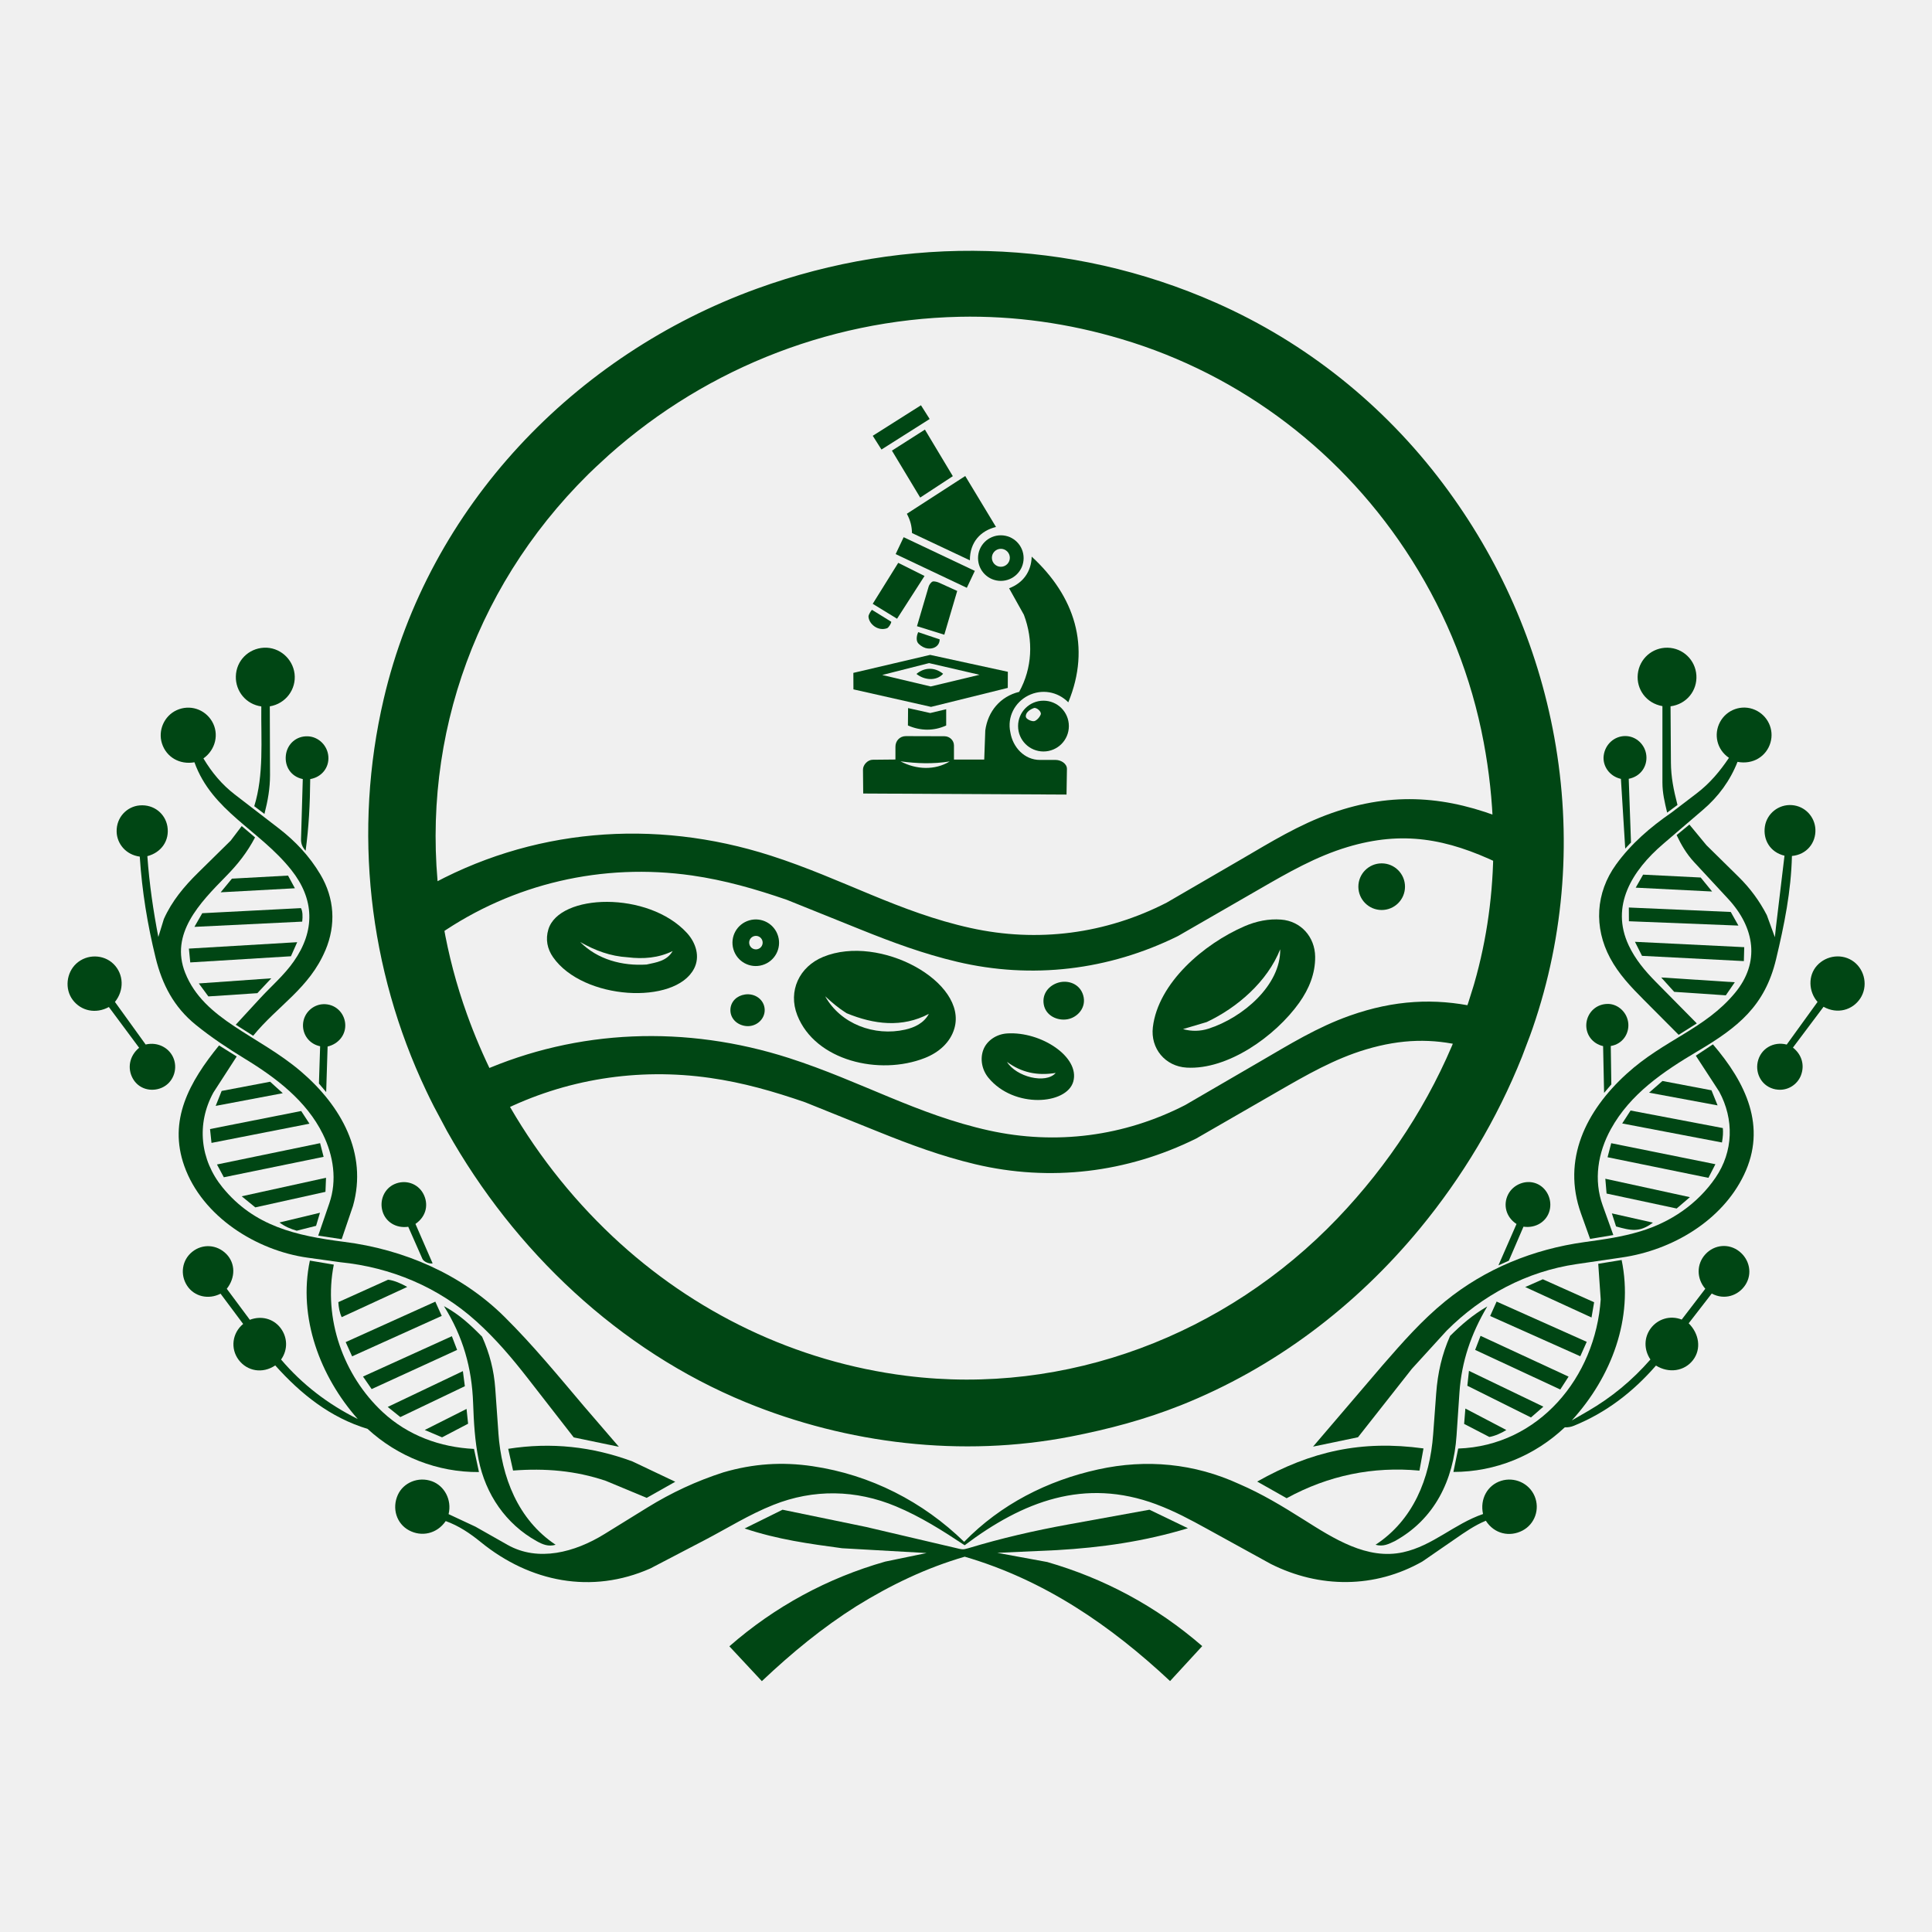
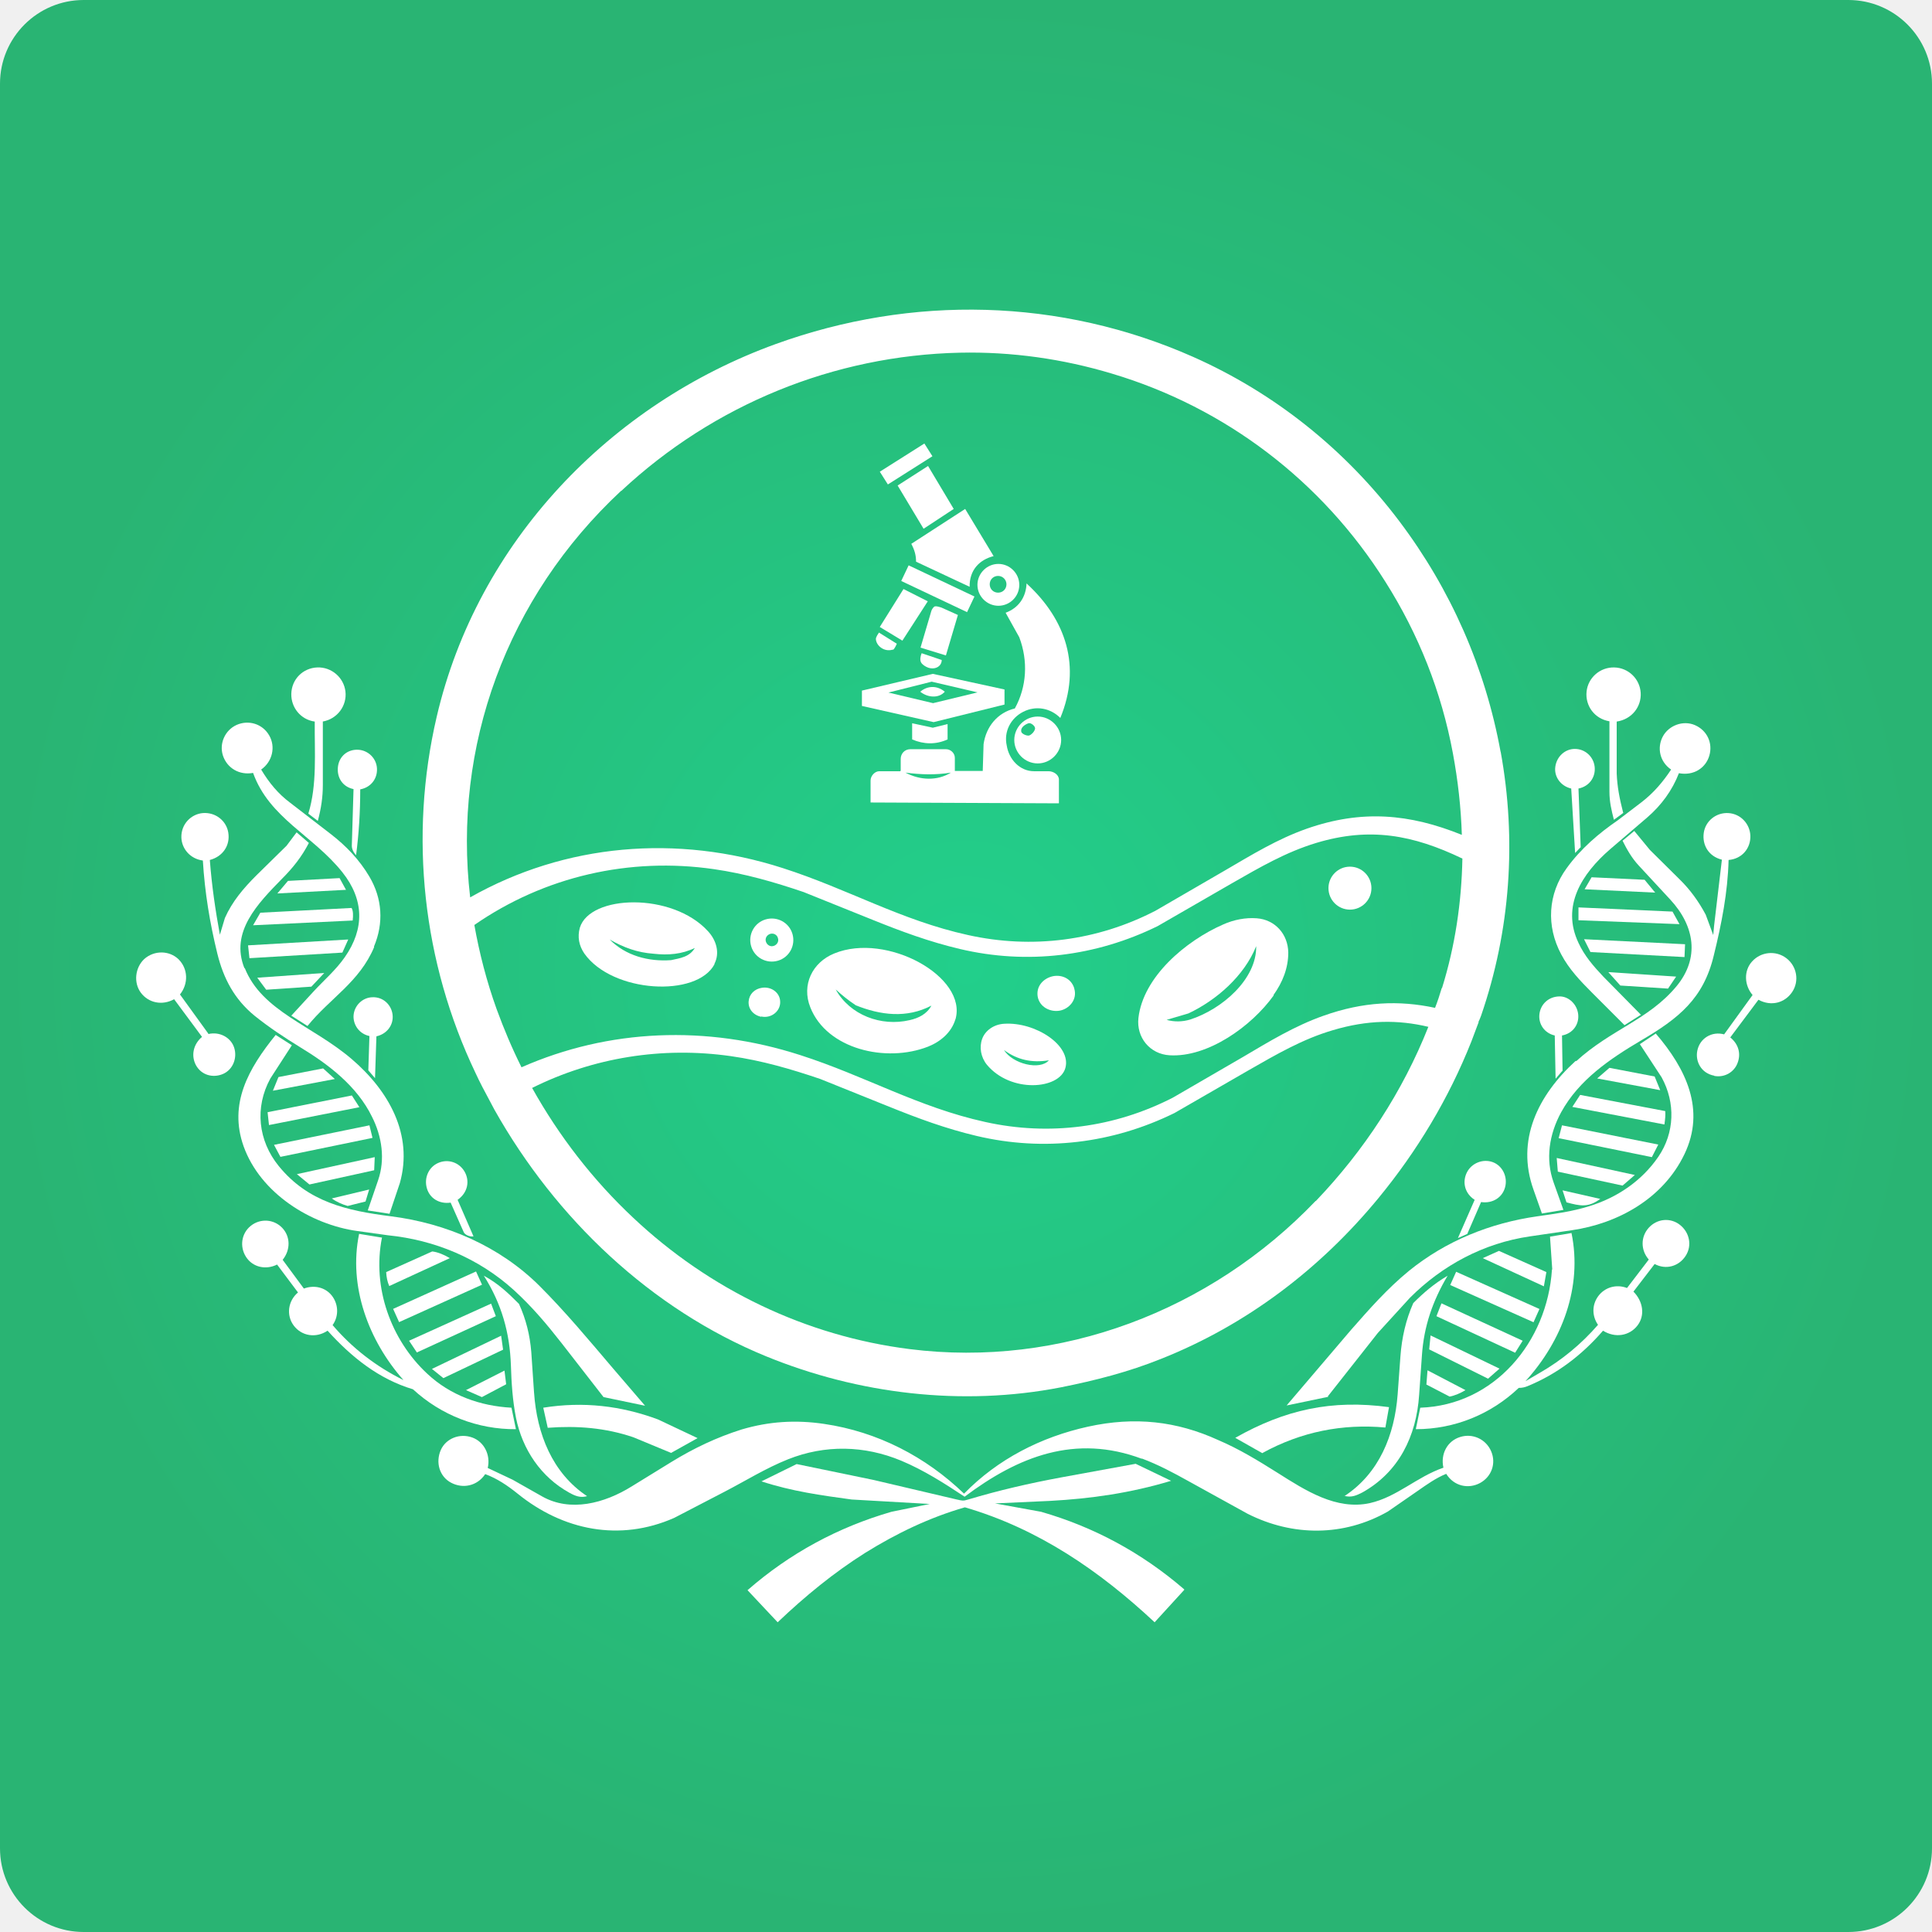
- <svg xmlns="http://www.w3.org/2000/svg" id="Layer_2" data-name="Layer 2" viewBox="0 0 512 512">
+ <svg xmlns="http://www.w3.org/2000/svg" id="Layer_2" data-name="Layer 2" viewBox="0 0 69.24 69.24">
  <defs>
    <style>
      .cls-1 {
-         fill: none;
+         fill: #fff;
      }

      .cls-2 {
-         stroke: #004614;
-         stroke-width: 5.14px;
-       }
- 
-       .cls-2, .cls-3 {
-         fill: #004614;
-       }
- 
-       .cls-4 {
-         clip-path: url(#clippath);
+         fill: url(#radial-gradient);
      }
    </style>
-     <clipPath id="clippath">
-       <rect class="cls-1" x="0" y="0" width="512" height="512" rx="256" ry="256" />
-     </clipPath>
+     <radialGradient id="radial-gradient" cx="34.62" cy="34.62" fx="34.62" fy="34.62" r="34.62" gradientUnits="userSpaceOnUse">
+       <stop offset="0" stop-color="#22cf8b" />
+       <stop offset="1" stop-color="#29b473" />
+     </radialGradient>
  </defs>
  <g id="Layer_1-2" data-name="Layer 1">
-     <g class="cls-4">
+     <g>
+       <rect class="cls-2" x="0" y="0" width="69.24" height="69.24" rx="3" ry="3" />
      <g>
        <g>
-           <path class="cls-3" d="M306.44,398.66c-19.08-7.11-35.39-.75-50.8,10.85-5.91-3.92-11.68-7.58-18.21-10.31-10.58-4.43-21.83-4.64-32.48-.39-6.43,2.56-12.02,6.1-18.14,9.3l-14.47,7.55c-15.58,6.89-31.9,3.61-44.92-6.98-2.88-2.34-5.81-4.32-9.3-5.58-2.36,3.43-6.44,4.23-9.74,2.45-3.28-1.76-4.59-5.82-2.93-9.44,1.46-3.18,5.38-4.9,9.05-3.55,3.25,1.2,5.3,4.87,4.38,8.7l7.11,3.32,8.51,4.82c8.12,4.6,17.85,1.98,25.67-2.85l11.41-7.05c6.38-3.94,12.98-7.01,20.12-9.31,7.86-2.3,15.53-2.84,23.65-1.63,15.38,2.27,29.25,9.41,40.16,20.04,9.69-9.94,22.06-16.24,35.52-19.19,12.8-2.81,25.49-1.59,37.39,3.88,6.03,2.6,11.4,5.85,16.95,9.35,8.06,5.09,16.91,10.83,26.48,8.72,7.88-1.73,13.48-7.48,21.17-10.13-.87-3.92,1.13-7.65,4.8-8.8,3.49-1.09,7.4.59,8.87,4.07,1.44,3.42.08,7.39-3.22,9.12-3.35,1.75-7.44.94-9.71-2.61-2.99,1.24-5.53,3.02-8.19,4.86l-8.59,5.92c-12.61,7.19-27.31,7.17-40.23.66l-16.95-9.33c-4.36-2.4-8.51-4.64-13.35-6.45Z" />
-           <path class="cls-3" d="M318.6,436.24l-8.52,9.26c-15.79-14.76-33.29-26.78-54.42-32.96-10.21,2.97-19.53,7.45-28.6,13.05-9.11,5.75-17.18,12.39-25.16,19.93l-8.61-9.23c12.06-10.56,26.03-18.1,41.3-22.45l10.97-2.27-22.4-1.27c-8.73-1.18-17.06-2.31-25.83-5.24l10.05-4.97,22.1,4.56,23.85,5.59c1.52.36,1.77.51,3.26.06,8.77-2.66,17.54-4.67,26.61-6.32l21.42-3.89,10.19,4.91c-11.66,3.52-22.96,5.12-34.74,5.8l-15.78.72,13.24,2.43c15.07,4.36,28.8,11.65,41.07,22.28Z" />
-           <path class="cls-3" d="M359.87,380.89l-11.9,2.48,18.51-21.66c5.27-6.04,10.29-11.79,16.53-16.87,10.61-8.63,23.34-13.79,36.89-15.67,5.15-.71,9.9-1.36,14.84-2.86,8.07-2.45,15.11-7.25,19.87-14.18,4.79-6.98,4.96-15.51,1-22.84l-6.2-9.52,4.53-3.01c8.74,10.18,14.36,21.82,8.23,34.59-5.85,12.21-19.08,19.96-32.32,21.89l-12.04,1.76c-13.19,1.93-25.06,8.26-34.43,17.64l-9.21,10.1-14.29,18.15Z" />
-           <path class="cls-3" d="M431.06,284.58c9.99-9.09,20.73-11.81,28.73-21.45,6.7-8.07,5.26-17.28-1.8-24.91l-9.06-9.78c-1.97-2.13-3.4-4.57-4.61-7.13l3.39-2.79,4.51,5.46,8.51,8.38c3.05,3,5.55,6.38,7.5,10.17l2.13,5.84.28-2.64,2.27-18.96c-3.87-.93-5.71-4.28-5.2-7.72s3.63-5.94,7.14-5.69,6.09,3.1,6.25,6.4c.17,3.63-2.34,6.74-6.22,7.08-.22,9.39-2.03,18.27-4.2,27.35-2.97,12.44-10.12,18.08-20.87,24.44-9.05,5.36-17.77,11.27-22.91,20.59-3.47,6.29-4.6,13.48-2.18,20.21l2.83,7.87-6.16,1.02-2.42-6.76c-5.09-14.25,1.3-27.17,12.08-36.97Z" />
-           <path class="cls-3" d="M49.09,257.84c4.96,12.49,19.43,16.49,30.71,26.15,10.57,9.05,17.68,21.63,13.75,35.58l-3,8.82-6.22-.93,2.96-8.62c2.07-6.03,1.1-12.54-1.72-18.27-4.35-8.83-12.39-14.94-20.73-20.02-4.56-2.78-8.87-5.65-12.97-8.97-5.78-4.69-8.89-10.65-10.64-17.8-2.15-8.8-3.59-17.54-4.19-26.77-3.67-.48-6.06-3.41-6.13-6.61-.09-3.86,2.78-6.68,6.1-6.96,3.78-.32,6.78,2.2,7.35,5.55.63,3.73-1.58,6.93-5.31,7.9.54,7.48,1.57,14.44,2.91,21.42l1.47-4.78c2.12-4.72,5.33-8.58,9-12.19l8.71-8.57,2.92-3.85,3.53,3c-2.09,3.99-4.59,7.14-7.66,10.26-7.04,7.17-14.96,15.28-10.84,25.67Z" />
-           <path class="cls-3" d="M88.46,335.14c-2.85,14.32,2.56,29.41,12.96,39.08,6.68,6.21,15.19,9.31,24.19,9.76l1.32,6.13c-10.94.09-21.47-4.04-29.52-11.44-9.88-3-17.64-9.19-24.47-16.82-3.38,2.28-7.44,1.52-9.69-1.47s-1.71-7.13,1.19-9.52l-5.99-8.02c-3.16,1.63-6.97.81-8.88-2.14-1.89-2.91-1.37-6.77,1.39-8.97s6.54-1.91,9,.57c2.48,2.51,2.45,6.31.14,9.24l6.11,8.22c3-1.14,6.14-.33,8.03,2.04,1.92,2.4,2.18,5.76.25,8.49,5.6,6.59,12.41,11.83,20.32,15.76-10-11.29-15.87-26.92-12.69-41.98l6.33,1.07Z" />
-           <path class="cls-3" d="M86.23,251.83c-4.26,10.11-12.65,14.68-19.14,22.66l-4.61-2.93,6.39-6.94c3.03-3.29,6.4-6.15,8.97-9.82,5.72-8.15,5.53-16.52-.68-24.3-8.41-10.56-20.99-15.53-25.63-28.49-3.89.7-7.45-1.34-8.61-4.99-1.1-3.44.59-7.31,3.91-8.82,3.44-1.56,7.44-.31,9.38,3.01,1.87,3.21,1,7.42-2.3,9.78,2.27,3.79,4.92,6.94,8.3,9.55l11.52,8.87c4.53,3.48,8.29,7.47,11.19,12.36,3.72,6.28,4.17,13.3,1.32,20.06Z" />
-           <path class="cls-3" d="M449.67,271.21l-4.81,3.03-9.26-9.3c-3.42-3.43-6.65-6.83-8.91-11.07-4.33-8.1-3.84-17.26,1.57-24.75,3.99-5.52,9.11-9.93,14.75-13.81l6.69-5.11c3.43-2.62,6.13-5.84,8.49-9.37-3.24-2.2-4.08-6.23-2.39-9.44,1.77-3.36,5.83-4.79,9.29-3.27,3.33,1.46,5.15,5.15,4.09,8.72-1.06,3.57-4.58,5.85-8.72,5.06-1.94,4.94-5.03,9.18-9.13,12.69l-10.56,9.05c-8.27,7.08-14.06,16.42-9.15,26.89,1.72,3.66,4.28,6.74,7.16,9.65l10.88,11.02Z" />
-           <path class="cls-3" d="M424.2,344.3l-.65-9.38,6.2-1.01c3.21,15.51-2.71,31.01-13.21,42.52l4.27-2.47c6.27-3.63,11.73-8.14,16.57-13.68-1.75-2.58-1.74-5.8.08-8.25,1.85-2.48,5.14-3.54,8.21-2.33l6.25-8.16c-2.31-2.67-2.39-6.52.02-9.14s6.25-2.94,9-.76,3.5,5.94,1.61,8.86c-1.89,2.92-5.64,4.09-8.92,2.3l-6.11,7.89c2.74,2.71,3.43,6.77,1.15,9.74s-6.41,3.58-9.82,1.46c-6.18,7.1-13.25,12.48-21.7,15.93-.81.33-1.55.47-2.47.44-7.93,7.49-18.31,11.81-29.51,11.82l1.27-6.2c21.32-.73,36.39-18.86,37.77-39.6Z" />
-           <path class="cls-3" d="M132.07,379.7c.83,11.76,5.2,23.04,15.18,29.68-1.96.57-3.47-.1-5.04-.97-8.13-4.51-13.53-12.39-15.37-21.58-1-4.98-1.28-9.87-1.46-15.01-.33-9.27-2.65-17.59-7.73-25.68,4.13,2.23,7.07,5.01,10.11,8.1,1.98,4.39,3.15,8.91,3.49,13.73l.83,11.74Z" />
-           <path class="cls-3" d="M364.52,409.39c9.99-6.56,14.41-17.49,15.28-29.25l.81-10.94c.39-5.29,1.51-10.3,3.68-15.17,2.98-2.95,5.95-5.55,9.85-7.81-4.29,7.26-6.81,14.58-7.37,22.81l-.77,11.4c-.81,11.91-5.85,22.18-16.36,27.98-1.64.77-3.03,1.54-5.12.97Z" />
-           <path class="cls-3" d="M38.59,276.81c3.29-.79,6.45.96,7.48,3.85s-.23,6.3-3.19,7.6c-2.76,1.21-6.17.39-7.74-2.54-1.39-2.58-.91-5.86,1.73-8.05l-8.02-10.8c-3.48,1.9-7.36,1.04-9.56-1.86s-1.71-7.24.94-9.66c2.85-2.59,7.23-2.45,9.84.1,2.75,2.69,2.89,6.99.39,10.07l8.14,11.29Z" />
-           <path class="cls-3" d="M470.62,288.71c-3.73-.68-5.46-4.17-4.82-7.24.73-3.52,4.15-5.57,7.7-4.65l8.17-11.3c-2.42-2.76-2.54-6.97-.17-9.61,2.51-2.79,6.83-3.31,9.84-1,2.89,2.23,3.74,6.53,1.64,9.7-2.02,3.05-6.03,4.26-9.72,2.2l-8.11,10.81c2.38,1.89,3.15,4.69,2.11,7.39-.92,2.38-3.56,4.25-6.64,3.69Z" />
-           <path class="cls-3" d="M340.97,397.04l-7.8-4.41c14.28-8.06,27.71-11.03,44.07-8.78l-1.07,5.88c-12.29-1.15-24.09,1.24-35.19,7.31Z" />
-           <path class="cls-3" d="M171.38,396.95l-10.81-4.5c-8.01-2.72-16.09-3.39-24.6-2.74l-1.29-5.76c11.44-1.8,22.31-.58,32.91,3.34l11.36,5.39-7.57,4.27Z" />
-           <path class="cls-3" d="M71.5,187.2l.06,18.19c0,3.56-.57,6.74-1.48,10.31l-2.7-2.05c2.59-8.35,1.77-17.43,1.87-26.44-4.06-.56-6.84-4.04-6.75-7.94.09-4.21,3.38-7.42,7.45-7.62,4.1-.2,7.62,2.9,8.11,6.89.5,4.12-2.34,7.95-6.55,8.65Z" />
-           <path class="cls-3" d="M444.55,213.32l-2.74,2.03c-.68-2.84-1.25-5.23-1.25-7.97v-20.25c-4.3-.75-6.96-4.51-6.53-8.5.43-4.08,3.87-7.07,7.92-6.98s7.35,3.24,7.61,7.32c.25,4.02-2.55,7.64-6.85,8.21l.1,14.9c.03,3.83.68,7.14,1.74,11.24Z" />
-           <path class="cls-3" d="M432.23,223.27l-1.53,1.62-1.14-18.48c-3.09-.69-4.93-3.49-4.56-6.21.4-2.97,2.8-5.09,5.62-5.14,2.95-.05,5.36,2.27,5.67,5.1.32,2.89-1.48,5.62-4.66,6.23l.6,16.88Z" />
-           <path class="cls-3" d="M80.99,225.47c-.96-1.09-1.24-2-1.21-3.15l.46-15.86c-3.13-.65-4.84-3.32-4.48-6.34.34-2.9,2.72-5.13,5.86-4.99,2.76.13,5.17,2.38,5.4,5.36.22,2.91-1.73,5.44-4.81,5.98-.05,6.66-.38,12.81-1.22,18.99Z" />
-           <path class="cls-3" d="M399.86,334.1l-2.76,1.23,4.79-10.96c-2.86-1.86-3.58-5.16-2.23-7.82s4.65-3.99,7.43-2.93,4.35,4.23,3.56,7.21c-.77,2.89-3.64,4.73-6.91,4.25l-3.88,9.01Z" />
-           <path class="cls-3" d="M114.65,334.82c-1.06.15-2.4-.5-2.72-1.23l-3.74-8.48c-3.26.46-5.98-1.3-6.81-4.07-.89-2.96.48-6.07,3.19-7.25,2.89-1.25,6.11-.17,7.57,2.49s.99,6-2.04,8.07l4.55,10.46Z" />
-           <path class="cls-3" d="M427.02,287.38l-1.92,2.25-.26-12.4c-2.91-.66-4.73-3.21-4.43-6.09.31-2.87,2.67-5.16,5.81-5.09,2.59.06,5,2.22,5.29,5.1.27,2.78-1.49,5.53-4.64,6.05l.15,10.18Z" />
-           <path class="cls-3" d="M86.44,289.42l-1.92-2.27.32-9.88c-2.98-.62-4.65-3.16-4.54-5.77.14-3.07,2.65-5.27,5.34-5.38,3.14-.13,5.52,2.17,5.83,5.02.32,2.99-1.71,5.51-4.65,6.2l-.38,12.09Z" />
-           <polygon class="cls-3" points="452.75 312.14 426.02 306.68 426.99 302.96 454.6 308.53 452.75 312.14" />
-           <rect class="cls-3" x="405.62" y="339.11" width="4.19" height="26.16" transform="translate(-80.15 580.8) rotate(-65.93)" />
-           <rect class="cls-3" x="91.32" y="350.12" width="26.06" height="4.14" transform="translate(-135.65 74.11) rotate(-24.29)" />
-           <polygon class="cls-3" points="413.49 368.23 390.93 357.74 392.36 354.01 415.69 364.82 413.49 368.23" />
-           <polygon class="cls-3" points="462.14 254.7 435.15 253.31 433.28 249.59 462.24 251.01 462.14 254.7" />
-           <polygon class="cls-3" points="85.76 306.57 59.32 311.99 57.5 308.6 84.83 302.95 85.76 306.57" />
-           <polygon class="cls-3" points="460.7 245.29 431.68 244.14 431.66 240.5 458.67 241.68 460.7 245.29" />
-           <polygon class="cls-3" points="77.1 253.42 50.42 255.05 50.06 251.39 78.76 249.69 77.1 253.42" />
-           <polygon class="cls-3" points="98.49 368.12 96.2 364.8 119.75 354.11 121.14 357.74 98.49 368.12" />
-           <path class="cls-3" d="M80.09,244.24l-28.57,1.39,2.08-3.62,26.15-1.35c.47.82.5,2.19.34,3.57Z" />
-           <path class="cls-3" d="M456.33,302.77l-26.43-5.04,2.22-3.43,24.45,4.65c.1,1.24.05,2.16-.23,3.81Z" />
-           <polygon class="cls-3" points="56.05 302.88 55.66 299.21 79.82 294.43 82.01 297.79 56.05 302.88" />
-           <polygon class="cls-3" points="405.72 375.64 388.86 367.24 389.29 363.29 409.01 372.78 405.72 375.64" />
-           <polygon class="cls-3" points="123.19 367.36 106.09 375.54 102.75 372.85 122.67 363.36 123.19 367.36" />
-           <polygon class="cls-3" points="444.33 320.27 425.76 316.3 425.43 312.38 447.84 317.26 444.33 320.27" />
-           <polygon class="cls-3" points="67.66 319.97 64.05 317.03 86.4 312.12 86.25 315.85 67.66 319.97" />
-           <path class="cls-3" d="M90.55,349.06c-.59-1.27-.8-2.59-.89-3.98l13.18-5.94c1.61.16,3.58,1.06,5.08,1.91l-17.37,8.01Z" />
-           <polygon class="cls-3" points="422.46 345.11 421.77 349.15 404.2 341.08 408.86 339.02 422.46 345.11" />
-           <polygon class="cls-3" points="453.73 236.26 433.48 235.24 435.44 231.79 450.7 232.55 453.73 236.26" />
-           <polygon class="cls-3" points="78.15 235.4 58.48 236.47 61.46 232.85 76.33 232.04 78.15 235.4" />
-           <polygon class="cls-3" points="457.36 263.77 443.68 262.85 440.23 259.04 459.74 260.31 457.36 263.77" />
-           <polygon class="cls-3" points="55.22 264.06 52.69 260.62 71.9 259.26 68.2 263.2 55.22 264.06" />
-           <polygon class="cls-3" points="455.18 292.94 437.02 289.57 440.57 286.47 453.56 288.94 455.18 292.94" />
-           <polygon class="cls-3" points="57.16 293.07 58.74 289.11 71.59 286.67 74.94 289.71 57.16 293.07" />
-           <polygon class="cls-3" points="124.05 377.3 117.15 380.91 112.56 378.96 123.64 373.38 124.05 377.3" />
-           <path class="cls-3" d="M394.69,380.81l-6.68-3.46.33-4.07,10.86,5.69c-1.31.82-3.11,1.62-4.51,1.84Z" />
-           <path class="cls-3" d="M83.76,324.86l-5.12,1.29c-1.64-.47-3.12-1.09-4.58-2.18l10.74-2.58-1.04,3.48Z" />
-           <path class="cls-3" d="M438.03,324.02c-3.54,2.67-5.85,2.09-9.76,1l-1.11-3.46,10.87,2.45Z" />
-           <path class="cls-3" d="M163.98,383.41l-11.93-2.48-12.03-15.47c-4.28-5.5-8.58-10.6-13.77-15.28-10.08-9.09-22.63-14.33-36.09-15.68l-8.62-1.2c-13.55-1.88-27.93-10.86-32.7-24.3-4.31-12.13,1.33-22.26,9.21-31.95l4.68,2.93-6.17,9.54c-4.56,8.31-3.54,17.85,2.41,25.15,8.38,10.3,19.5,12.82,32.21,14.43,15.88,2.01,31.15,8.59,42.55,19.91,7.55,7.49,14.14,15.53,21.02,23.65l9.24,10.73Z" />
+           <path class="cls-1" d="M40.92,52.28c-2.38-.89-4.42-.09-6.35,1.36-.74-.49-1.46-.95-2.27-1.29-1.32-.55-2.73-.58-4.06-.05-.8.32-1.5.76-2.27,1.16l-1.81.94c-1.95.86-3.98.45-5.61-.87-.36-.29-.73-.54-1.16-.7-.29.43-.8.53-1.22.31s-.57-.73-.37-1.18c.18-.4.67-.61,1.13-.44.41.15.66.61.55,1.09l.89.42,1.06.6c1.01.57,2.23.25,3.21-.36l1.43-.88c.8-.49,1.62-.88,2.51-1.16.98-.29,1.94-.35,2.95-.2,1.92.28,3.65,1.18,5.02,2.5,1.21-1.24,2.76-2.03,4.44-2.4s3.18-.2,4.67.48c.75.32,1.42.73,2.12,1.17,1.01.64,2.11,1.35,3.31,1.09.98-.22,1.68-.94,2.64-1.27-.11-.49.14-.96.6-1.1.44-.14.92.07,1.11.51s.01.92-.4,1.14-.93.12-1.21-.33c-.37.15-.69.38-1.02.61l-1.07.74c-1.58.9-3.41.9-5.03.08l-2.12-1.17c-.54-.3-1.06-.58-1.67-.81Z" />
+           <path class="cls-1" d="M42.44,56.98l-1.06,1.16c-1.97-1.84-4.16-3.35-6.8-4.12-1.28.37-2.44.93-3.57,1.63-1.14.72-2.15,1.55-3.14,2.49l-1.08-1.15c1.51-1.32,3.25-2.26,5.16-2.81l1.37-.28-2.8-.16c-1.09-.15-2.13-.29-3.23-.65l1.26-.62,2.76.57,2.98.7c.19.04.22.06.41,0,1.1-.33,2.19-.58,3.32-.79l2.68-.49,1.27.61c-1.46.44-2.87.64-4.34.72l-1.97.09,1.65.3c1.88.54,3.6,1.46,5.13,2.78Z" />
+           <path class="cls-1" d="M47.6,50.06l-1.49.31,2.31-2.71c.66-.75,1.29-1.47,2.07-2.11,1.33-1.08,2.92-1.72,4.61-1.96.64-.09,1.24-.17,1.85-.36,1.01-.31,1.89-.91,2.48-1.77s.62-1.94.12-2.85l-.78-1.19.57-.38c1.09,1.27,1.79,2.73,1.03,4.32s-2.38,2.49-4.04,2.73l-1.5.22c-1.65.24-3.13,1.03-4.3,2.2l-1.15,1.26-1.79,2.27Z" />
+           <path class="cls-1" d="M56.49,38.03c1.25-1.14,2.59-1.48,3.59-2.68.84-1.01.66-2.16-.22-3.11l-1.13-1.22c-.25-.27-.42-.57-.58-.89l.42-.35.56.68,1.06,1.05c.38.37.69.8.94,1.27l.27.73.03-.33.28-2.37c-.48-.12-.71-.53-.65-.96s.45-.74.89-.71.76.39.78.8c.02.45-.29.84-.78.88-.03,1.17-.25,2.28-.53,3.42-.37,1.55-1.26,2.26-2.61,3.05-1.13.67-2.22,1.41-2.86,2.57-.43.79-.57,1.68-.27,2.52l.35.98-.77.13-.3-.85c-.64-1.78.16-3.39,1.51-4.62Z" />
+           <path class="cls-1" d="M8.77,34.69c.62,1.56,2.43,2.06,3.84,3.27,1.32,1.13,2.21,2.7,1.72,4.44l-.37,1.1-.78-.12.37-1.08c.26-.75.14-1.57-.22-2.28-.54-1.1-1.55-1.87-2.59-2.5-.57-.35-1.11-.71-1.62-1.12-.72-.59-1.11-1.33-1.33-2.22-.27-1.1-.45-2.19-.52-3.34-.46-.06-.76-.43-.77-.83-.01-.48.35-.83.76-.87.47-.04.85.28.92.69.08.47-.2.87-.66.99.07.93.2,1.8.36,2.68l.18-.6c.26-.59.67-1.07,1.12-1.52l1.09-1.07.36-.48.44.38c-.26.5-.57.89-.96,1.28-.88.9-1.87,1.91-1.35,3.21Z" />
+           <path class="cls-1" d="M13.69,44.35c-.36,1.79.32,3.67,1.62,4.88.83.78,1.9,1.16,3.02,1.22l.16.77c-1.37.01-2.68-.5-3.69-1.43-1.23-.37-2.2-1.15-3.06-2.1-.42.28-.93.19-1.21-.18s-.21-.89.15-1.19l-.75-1c-.4.2-.87.1-1.11-.27s-.17-.85.17-1.12.82-.24,1.12.07.31.79.02,1.15l.76,1.03c.38-.14.77-.04,1,.25s.27.72.03,1.06c.7.82,1.55,1.48,2.54,1.97-1.25-1.41-1.98-3.36-1.59-5.24l.79.13Z" />
+           <path class="cls-1" d="M13.41,33.94c-.53,1.26-1.58,1.83-2.39,2.83l-.58-.37.8-.87c.38-.41.8-.77,1.12-1.23.71-1.02.69-2.06-.09-3.04-1.05-1.32-2.62-1.94-3.2-3.56-.49.09-.93-.17-1.08-.62-.14-.43.07-.91.49-1.1.43-.19.93-.04,1.17.38.23.4.12.93-.29,1.22.28.47.61.87,1.04,1.19l1.44,1.11c.57.44,1.04.93,1.4,1.54.46.78.52,1.66.16,2.51Z" />
+           <path class="cls-1" d="M58.82,36.36l-.6.38-1.16-1.16c-.43-.43-.83-.85-1.11-1.38-.54-1.01-.48-2.16.2-3.09.5-.69,1.14-1.24,1.84-1.72l.84-.64c.43-.33.77-.73,1.06-1.17-.41-.28-.51-.78-.3-1.18s.73-.6,1.16-.41.64.64.51,1.09-.57.73-1.09.63c-.24.62-.63,1.15-1.14,1.59l-1.32,1.13c-1.03.89-1.76,2.05-1.14,3.36.21.46.54.84.89,1.21l1.36,1.38Z" />
+           <path class="cls-1" d="M55.63,45.49l-.08-1.17.77-.13c.4,1.94-.34,3.87-1.65,5.31l.53-.31c.78-.45,1.47-1.02,2.07-1.71-.22-.32-.22-.72.01-1.03s.64-.44,1.03-.29l.78-1.02c-.29-.33-.3-.81,0-1.14s.78-.37,1.12-.1.44.74.2,1.11-.7.51-1.11.29l-.76.99c.34.34.43.85.14,1.22s-.8.45-1.23.18c-.77.89-1.66,1.56-2.71,1.99-.1.04-.19.06-.31.06-.99.94-2.29,1.48-3.69,1.48l.16-.77c2.66-.09,4.55-2.36,4.72-4.95Z" />
+           <path class="cls-1" d="M19.14,49.91c.1,1.47.65,2.88,1.9,3.71-.24.07-.43-.01-.63-.12-1.02-.56-1.69-1.55-1.92-2.7-.12-.62-.16-1.23-.18-1.87-.04-1.16-.33-2.2-.97-3.21.52.28.88.63,1.26,1.01.25.55.39,1.11.44,1.72l.1,1.47Z" />
+           <path class="cls-1" d="M48.18,53.62c1.25-.82,1.8-2.19,1.91-3.65l.1-1.37c.05-.66.19-1.29.46-1.9.37-.37.74-.69,1.23-.98-.54.91-.85,1.82-.92,2.85l-.1,1.42c-.1,1.49-.73,2.77-2.04,3.5-.2.1-.38.19-.64.12Z" />
+           <path class="cls-1" d="M7.46,37.06c.41-.1.81.12.93.48s-.03.79-.4.95c-.35.15-.77.05-.97-.32-.17-.32-.11-.73.22-1.01l-1-1.35c-.43.24-.92.13-1.19-.23s-.21-.9.12-1.21c.36-.32.9-.31,1.23.01.34.34.36.87.05,1.26l1.02,1.41Z" />
+           <path class="cls-1" d="M61.43,38.55c-.47-.09-.68-.52-.6-.9.09-.44.52-.7.96-.58l1.02-1.41c-.3-.35-.32-.87-.02-1.2.31-.35.85-.41,1.23-.12s.47.82.21,1.21-.75.53-1.21.28l-1.01,1.35c.3.24.39.59.26.92-.11.3-.44.53-.83.46Z" />
+           <path class="cls-1" d="M45.24,52.08l-.97-.55c1.78-1.01,3.46-1.38,5.51-1.1l-.13.73c-1.54-.14-3.01.15-4.4.91Z" />
+           <path class="cls-1" d="M24.05,52.07l-1.35-.56c-1-.34-2.01-.42-3.07-.34l-.16-.72c1.43-.23,2.79-.07,4.11.42l1.42.67-.95.53Z" />
+           <path class="cls-1" d="M11.57,25.86v2.27c0,.44-.06.84-.18,1.29l-.34-.26c.32-1.04.22-2.18.23-3.3-.51-.07-.85-.51-.84-.99.01-.53.42-.93.93-.95.51-.02.95.36,1.01.86.06.51-.29.99-.82,1.08Z" />
+           <path class="cls-1" d="M58.18,29.13l-.34.25c-.09-.35-.16-.65-.16-1v-2.53c-.54-.09-.87-.56-.82-1.06s.48-.88.99-.87.92.41.95.91-.32.95-.86,1.03v1.86c.02.48.1.89.23,1.4Z" />
+           <path class="cls-1" d="M56.64,30.37l-.19.2-.14-2.31c-.39-.09-.62-.44-.57-.78.05-.37.35-.64.7-.64.37,0,.67.28.71.64s-.18.7-.58.78l.08,2.11Z" />
+           <path class="cls-1" d="M12.76,30.65c-.12-.14-.16-.25-.15-.39l.06-1.98c-.39-.08-.6-.41-.56-.79s.34-.64.73-.62c.35.02.65.3.67.67s-.22.68-.6.75c0,.83-.05,1.6-.15,2.37Z" />
+           <path class="cls-1" d="M52.59,44.22l-.34.15.6-1.37c-.36-.23-.45-.64-.28-.98s.58-.5.93-.37.54.53.44.9-.45.59-.86.53l-.49,1.13Z" />
+           <path class="cls-1" d="M16.96,44.31c-.13.02-.3-.06-.34-.15l-.47-1.06c-.41.06-.75-.16-.85-.51-.11-.37.06-.76.4-.91.36-.16.76-.02.95.31s.12.75-.25,1.01l.57,1.31Z" />
+           <path class="cls-1" d="M55.99,38.38l-.24.28-.03-1.55c-.36-.08-.59-.4-.55-.76s.33-.64.73-.64c.32,0,.62.28.66.64s-.19.69-.58.76l.02,1.27Z" />
+           <path class="cls-1" d="M13.44,38.64l-.24-.28.04-1.23c-.37-.08-.58-.4-.57-.72.02-.38.33-.66.67-.67.39-.02.69.27.73.63.04.37-.21.69-.58.77l-.05,1.51Z" />
+           <polygon class="cls-1" points="59.2 41.47 55.86 40.79 55.98 40.33 59.43 41.02 59.2 41.47" />
+           <rect class="cls-1" x="53.31" y="44.84" width=".52" height="3.27" transform="translate(-10.71 76.44) rotate(-65.93)" />
+           <rect class="cls-1" x="14.05" y="46.22" width="3.26" height=".52" transform="translate(-17.73 10.56) rotate(-24.29)" />
+           <polygon class="cls-1" points="54.3 48.48 51.48 47.17 51.66 46.71 54.57 48.05 54.3 48.48" />
+           <polygon class="cls-1" points="60.37 34.3 57 34.12 56.77 33.66 60.39 33.84 60.37 34.3" />
+           <polygon class="cls-1" points="13.35 40.78 10.05 41.46 9.82 41.03 13.24 40.33 13.35 40.78" />
+           <polygon class="cls-1" points="60.19 33.12 56.57 32.98 56.57 32.52 59.94 32.67 60.19 33.12" />
+           <polygon class="cls-1" points="12.27 34.14 8.94 34.34 8.89 33.88 12.48 33.67 12.27 34.14" />
+           <polygon class="cls-1" points="14.94 48.47 14.66 48.05 17.6 46.72 17.77 47.17 14.94 48.47" />
+           <path class="cls-1" d="M12.64,32.99l-3.57.17.26-.45,3.27-.17c.06.1.06.27.04.45Z" />
+           <path class="cls-1" d="M59.65,40.3l-3.3-.63.28-.43,3.05.58c.01.15,0,.27-.03.48Z" />
+           <polygon class="cls-1" points="9.64 40.32 9.59 39.86 12.61 39.26 12.88 39.68 9.64 40.32" />
+           <polygon class="cls-1" points="53.33 49.41 51.22 48.36 51.27 47.86 53.74 49.05 53.33 49.41" />
+           <polygon class="cls-1" points="18.03 48.37 15.89 49.39 15.48 49.06 17.96 47.87 18.03 48.37" />
+           <polygon class="cls-1" points="58.15 42.49 55.83 41.99 55.79 41.5 58.59 42.11 58.15 42.49" />
+           <polygon class="cls-1" points="11.09 42.45 10.64 42.08 13.43 41.47 13.41 41.94 11.09 42.45" />
+           <path class="cls-1" d="M13.95,46.09c-.07-.16-.1-.32-.11-.5l1.65-.74c.2.02.45.13.63.24l-2.17,1Z" />
+           <polygon class="cls-1" points="55.42 45.59 55.33 46.1 53.14 45.09 53.72 44.83 55.42 45.59" />
+           <polygon class="cls-1" points="59.32 31.99 56.79 31.87 57.04 31.44 58.94 31.53 59.32 31.99" />
+           <polygon class="cls-1" points="12.4 31.89 9.94 32.02 10.32 31.57 12.17 31.47 12.4 31.89" />
+           <polygon class="cls-1" points="59.78 35.43 58.07 35.32 57.64 34.84 60.07 35 59.78 35.43" />
+           <polygon class="cls-1" points="9.54 35.47 9.22 35.04 11.62 34.87 11.16 35.36 9.54 35.47" />
+           <polygon class="cls-1" points="59.5 39.07 57.24 38.65 57.68 38.27 59.3 38.58 59.5 39.07" />
+           <polygon class="cls-1" points="9.78 39.09 9.98 38.6 11.58 38.29 12 38.67 9.78 39.09" />
+           <polygon class="cls-1" points="18.14 49.61 17.27 50.07 16.7 49.82 18.08 49.12 18.14 49.61" />
+           <path class="cls-1" d="M51.95,50.05l-.83-.43.04-.51,1.36.71c-.16.1-.39.2-.56.23Z" />
+           <path class="cls-1" d="M13.1,43.06l-.64.16c-.2-.06-.39-.14-.57-.27l1.34-.32-.13.43Z" />
+           <path class="cls-1" d="M57.36,42.96c-.44.33-.73.26-1.22.13l-.14-.43,1.36.31Z" />
+           <path class="cls-1" d="M23.12,50.38l-1.49-.31-1.5-1.93c-.54-.69-1.07-1.32-1.72-1.91-1.26-1.14-2.83-1.79-4.51-1.96l-1.08-.15c-1.69-.23-3.49-1.36-4.09-3.04-.54-1.52.17-2.78,1.15-3.99l.58.37-.77,1.19c-.57,1.04-.44,2.23.3,3.14,1.05,1.29,2.44,1.6,4.02,1.8,1.98.25,3.89,1.07,5.32,2.49.94.94,1.77,1.94,2.63,2.95l1.15,1.34Z" />
        </g>
        <g>
-           <path class="cls-2" d="M409.38,195.87c-4.39-24.17-14.34-46.63-29.03-66.17-15.43-20.53-35.73-36.77-59.13-47.11-38.13-16.86-80.6-17.88-119.75-3.68-47.45,17.2-85.56,56.74-97.28,106.91-8.02,34.31-3.98,70.43,11.09,102.17.64,1.36,1.31,2.72,2,4.07l3.45,6.47c17.57,31.29,44.93,57.2,77.99,70.75,26.38,10.82,56.23,14.4,84.5,8.91,10.04-1.96,19.37-4.44,28.72-8.15,24.38-9.71,45.55-25.73,62.34-46.07,11.13-13.51,20.17-28.59,26.68-44.87l2.09-5.52.1-.27c.21-.55.4-1.1.59-1.66,8.42-24.4,10.24-50.37,5.64-75.78ZM157.12,120.97c26.46-24.7,61.03-38.8,97.1-39.59,14.84-.32,29.53,1.78,43.66,6,32.52,9.65,60.25,30.85,78.48,59.72,9.5,15.05,16.07,31.55,19.37,49.19,1.45,7.73,2.3,15.55,2.53,23.36-15.02-6.06-28.76-7.29-44.5-1.75-8.42,2.97-15.67,7.47-23.34,11.94l-20,11.62c-16.74,8.61-35.41,11.04-53.79,6.97-19.31-4.26-34.44-13.22-53.16-19.23-30.37-9.76-62.33-7.06-89.67,8.42-5.02-43.2,10.42-85.97,43.31-116.66ZM356.3,324.66c-30.18,31.53-73.2,47.92-116.44,42.49-29.77-3.75-57.41-17.02-79.35-37.68-11.49-10.83-21.26-23.42-28.94-37.24,17.51-8.76,37.29-11.94,57-9.11,8.94,1.27,17.2,3.65,25.71,6.59l19.65,7.91c8.32,3.35,16.37,6.33,25.11,8.41,19.28,4.57,38.99,2.2,56.78-6.59l21.34-12.3c7.83-4.51,15.38-8.88,24.06-11.48,9.94-2.98,18.61-3.07,27.34-.92-7.38,18.59-18.45,35.48-32.27,49.93ZM392.47,263.64c-.59,1.93-1.22,3.83-1.89,5.71-10.42-2.26-20.67-1.77-31.95,2.21-8.41,2.97-15.66,7.47-23.33,11.93l-20,11.63c-16.74,8.6-35.42,11.03-53.8,6.97-19.3-4.27-34.44-13.22-53.16-19.24-26.81-8.61-54.86-7.52-79.88,3.5-2.68-5.4-5.07-10.96-7.12-16.68-2.88-8-4.99-16.07-6.39-24.16,20.13-13.89,44.48-19.51,68.76-16.05,8.92,1.28,17.2,3.66,25.7,6.59l19.67,7.92c8.32,3.35,16.37,6.33,25.11,8.4,19.27,4.57,38.98,2.2,56.77-6.57l21.34-12.3c7.83-4.52,15.38-8.88,24.07-11.49,15.35-4.61,27.74-2.3,41.94,4.48-.22,12.54-2.11,25.05-5.83,37.15Z" />
+           <path class="cls-1" d="M53.78,26.95c-.55-3.02-1.79-5.83-3.63-8.27-1.93-2.56-4.46-4.59-7.39-5.89-4.76-2.11-10.07-2.23-14.96-.46-5.93,2.15-10.69,7.09-12.15,13.36-1,4.29-.5,8.8,1.39,12.76.08.17.16.34.25.51l.43.81c2.2,3.91,5.61,7.15,9.74,8.84,3.3,1.35,7.02,1.8,10.56,1.11,1.25-.25,2.42-.55,3.59-1.02,3.05-1.21,5.69-3.21,7.79-5.76,1.39-1.69,2.52-3.57,3.33-5.61l.26-.69v-.03c.04-.07.06-.14.09-.21,1.05-3.05,1.28-6.29.7-9.47ZM22.27,17.59c3.31-3.09,7.62-4.85,12.13-4.95,1.85-.04,3.69.22,5.45.75,4.06,1.21,7.53,3.85,9.8,7.46,1.19,1.88,2.01,3.94,2.42,6.15.18.97.29,1.94.32,2.92-1.88-.76-3.59-.91-5.56-.22-1.05.37-1.96.93-2.92,1.49l-2.5,1.45c-2.09,1.08-4.42,1.38-6.72.87-2.41-.53-4.3-1.65-6.64-2.4-3.79-1.22-7.79-.88-11.2,1.05-.63-5.4,1.3-10.74,5.41-14.57ZM47.15,43.04c-3.77,3.94-9.15,5.99-14.55,5.31-3.72-.47-7.17-2.13-9.91-4.71-1.44-1.35-2.66-2.93-3.62-4.65,2.19-1.09,4.66-1.49,7.12-1.14,1.12.16,2.15.46,3.21.82l2.46.99c1.04.42,2.04.79,3.14,1.05,2.41.57,4.87.27,7.09-.82l2.67-1.54c.98-.56,1.92-1.11,3.01-1.43,1.24-.37,2.33-.38,3.42-.12-.92,2.32-2.3,4.43-4.03,6.24ZM51.67,35.41c-.07.24-.15.48-.24.71-1.3-.28-2.58-.22-3.99.28-1.05.37-1.96.93-2.91,1.49l-2.5,1.45c-2.09,1.07-4.42,1.38-6.72.87-2.41-.53-4.3-1.65-6.64-2.4-3.35-1.08-6.85-.94-9.98.44-.34-.68-.63-1.37-.89-2.08-.36-1-.62-2.01-.8-3.02,2.51-1.74,5.56-2.44,8.59-2,1.11.16,2.15.46,3.21.82l2.46.99c1.04.42,2.04.79,3.14,1.05,2.41.57,4.87.27,7.09-.82l2.67-1.54c.98-.56,1.92-1.11,3.01-1.44,1.92-.58,3.47-.29,5.24.56-.03,1.57-.26,3.13-.73,4.64Z" />
          <g>
-             <path class="cls-3" d="M344.32,265.72c-6.39,8.96-18.99,17.84-29.84,17.21-5.7-.33-9.63-5.09-8.96-10.71,1.4-11.73,13.5-22.1,24.35-26.78,3.08-1.33,6.38-1.99,9.61-1.74,5.26.39,8.99,4.58,9.05,9.84.05,4.44-1.61,8.52-4.21,12.18ZM313.51,272.72c2.23.64,4.59.59,6.76-.11,9.23-2.97,19.14-11.59,19-21.04-3.42,8.6-11.42,15.5-19.49,19.29l-6.27,1.86Z" />
-             <circle class="cls-3" cx="366.16" cy="234.98" r="6.18" />
-             <path class="cls-3" d="M252.92,272.55c-1.1,3.78-4.21,6.41-7.83,7.83-12.07,4.75-29.07.72-33.8-11.33-2.52-6.43.55-12.88,6.87-15.47,15.02-6.17,38.34,6.68,34.76,18.97ZM224.33,268.5c-2.12-1.34-3.9-2.85-5.65-4.48,4.07,7.34,13.04,10.69,21.21,8.84,2.54-.57,5-1.78,6.26-4.17-7.05,3.72-14.54,2.82-21.82-.19Z" />
-             <path class="cls-3" d="M183.92,256.72c-5.02,9.67-29.4,8.34-37.35-3.05-1.54-2.2-2.04-4.73-1.25-7.36,2.86-9.53,26.47-10.27,36.73.94,2.37,2.59,3.55,6.26,1.87,9.48ZM178.26,252.04c-3.77,1.85-7.78,2.15-11.91,1.65-4.59-.28-8.57-1.76-12.59-4.04,4.6,4.65,11.16,6.38,17.59,5.96,2.58-.57,5.36-.9,6.91-3.57Z" />
-             <path class="cls-3" d="M266.92,273.87c8.98-.56,19.33,6.25,17.51,12.76-1.72,6.14-15.72,7.2-22.47-.99-1.79-2.17-2.26-5.06-1.37-7.43s3.39-4.16,6.33-4.34ZM279.77,284.34c-5,.8-9.1-.14-12.91-2.93,2.44,3.98,10.3,5.94,12.91,2.93Z" />
-             <path class="cls-3" d="M206.21,248.1c.96,3.27-.91,6.7-4.19,7.66-3.27.96-6.7-.91-7.66-4.19s.91-6.7,4.19-7.66,6.7.91,7.66,4.19ZM202.04,249.3c-.28-.95-1.27-1.49-2.22-1.21s-1.49,1.27-1.21,2.22,1.27,1.49,2.22,1.21,1.49-1.27,1.21-2.22Z" />
-             <path class="cls-3" d="M287.06,263.76c.94,3.22-1.48,5.87-4.15,6.35s-5.8-.92-6.31-3.96c-.48-2.87,1.44-5.05,3.92-5.76s5.63.27,6.54,3.37Z" />
-             <path class="cls-3" d="M197.21,271.84c-2.36-.49-3.75-2.32-3.64-4.37s1.68-3.6,3.85-3.92c2.74-.4,5.11,1.43,5.23,3.95.13,2.72-2.51,4.95-5.44,4.34Z" />
+             <path class="cls-1" d="M45.65,35.67c-.8,1.12-2.37,2.23-3.73,2.15-.71-.04-1.2-.64-1.12-1.34.17-1.47,1.69-2.76,3.04-3.35.38-.17.8-.25,1.2-.22.66.05,1.12.57,1.13,1.23,0,.55-.2,1.06-.53,1.52ZM41.81,36.55c.28.08.57.07.84-.01,1.15-.37,2.39-1.45,2.37-2.63-.43,1.07-1.43,1.94-2.43,2.41l-.78.23Z" />
+             <circle class="cls-1" cx="48.38" cy="31.83" r=".77" />
+             <path class="cls-1" d="M34.24,36.53c-.14.47-.53.8-.98.98-1.51.59-3.63.09-4.22-1.41-.32-.8.07-1.61.86-1.93,1.88-.77,4.79.84,4.34,2.37ZM30.66,36.02c-.26-.17-.49-.36-.71-.56.51.92,1.63,1.34,2.65,1.1.32-.07.62-.22.78-.52-.88.46-1.82.35-2.73-.02Z" />
+             <path class="cls-1" d="M25.61,34.55c-.63,1.21-3.67,1.04-4.67-.38-.19-.28-.25-.59-.16-.92.36-1.19,3.31-1.28,4.59.12.3.32.44.78.23,1.18ZM24.91,33.97c-.47.23-.97.27-1.49.21-.57-.04-1.07-.22-1.57-.51.57.58,1.39.8,2.2.74.32-.07.67-.11.86-.45Z" />
+             <path class="cls-1" d="M35.99,36.69c1.12-.07,2.42.78,2.19,1.59-.22.77-1.96.9-2.81-.12-.22-.27-.28-.63-.17-.93s.42-.52.79-.54ZM37.59,38c-.62.1-1.14-.02-1.61-.37.31.5,1.29.74,1.61.37Z" />
+             <path class="cls-1" d="M28.4,33.47c.12.41-.11.84-.52.96s-.84-.11-.96-.52.11-.84.52-.96.84.11.96.52ZM27.88,33.62c-.03-.12-.16-.19-.28-.15s-.19.16-.15.28.16.19.28.15.19-.16.15-.28Z" />
+             <path class="cls-1" d="M38.5,35.43c.12.4-.19.73-.52.79s-.72-.12-.79-.5c-.06-.36.18-.63.49-.72s.7.03.82.42Z" />
+             <path class="cls-1" d="M27.28,36.44c-.29-.06-.47-.29-.45-.55s.21-.45.48-.49c.34-.05.64.18.65.49.02.34-.31.62-.68.54Z" />
          </g>
          <g>
-             <path class="cls-3" d="M283.26,192.42c0,3.72-3.01,6.73-6.73,6.73s-6.73-3.01-6.73-6.73,3.01-6.73,6.73-6.73,6.73,3.01,6.73,6.73ZM275.8,189.35c.3-.75-1.13-1.95-1.81-1.71-1.09.38-2.32,1.27-2.12,2.37.12.62,1.63,1.25,2.24,1.09.55-.14,1.35-.9,1.69-1.75Z" />
-             <path class="cls-3" d="M271.27,147.9c0,3.33-2.7,6.04-6.04,6.04s-6.04-2.7-6.04-6.04,2.7-6.04,6.04-6.04,6.04,2.7,6.04,6.04ZM267.62,147.82c0-1.31-1.07-2.38-2.38-2.38s-2.38,1.07-2.38,2.38,1.07,2.38,2.38,2.38,2.38-1.07,2.38-2.38Z" />
-             <path class="cls-3" d="M237.3,201.29v-3.38c-.02-1.55,1.14-2.84,2.77-2.83l10.2.03c1.38,0,2.54,1.08,2.54,2.44v3.74s8.02,0,8.02,0l.28-7.71c.68-5.05,3.98-9.02,8.98-10.23,3.47-6.28,3.81-13.64,1.25-20.43l-3.92-7.02c3.69-1.39,5.88-4.4,5.99-8.39,11.35,10.44,15.79,23.84,9.7,38.61-2.85-2.89-7.06-3.58-10.62-1.79s-5.61,5.68-4.74,9.72c.64,3.99,3.74,7.34,7.84,7.34h4.19c1.32,0,2.99.93,2.97,2.4l-.11,6.78-53.88-.28-.06-6.32c-.01-1.29,1.26-2.62,2.57-2.63l6.03-.06ZM251.68,201.79c-4.53.72-8.65.55-13.05-.03,4.21,2.23,9.13,2.42,13.05.03Z" />
-             <path class="cls-3" d="M267.07,182.3l-20.33,5.03-20.57-4.64-.02-4.37,20.35-4.77,20.59,4.48-.02,4.27ZM259.56,178.82l-13.35-3.09-12.41,3.15,12.85,3.04,12.91-3.09Z" />
-             <path class="cls-3" d="M257.02,148.49l-15.33-7.23c-.06-1.83-.39-3.25-1.36-5.11l15.47-10,8.15,13.5c-4.1,1.01-6.94,4.03-6.92,8.84Z" />
-             <polygon class="cls-3" points="252.51 126.19 243.86 131.86 236.37 119.42 245.11 113.85 252.51 126.19" />
-             <polygon class="cls-3" points="237.73 163.97 231.28 160.02 238.04 149.16 245.01 152.64 237.73 163.97" />
-             <rect class="cls-3" x="245.36" y="138.62" width="4.96" height="20.87" transform="translate(7.09 309.31) rotate(-64.67)" />
-             <path class="cls-3" d="M250.26,168.21l-7.25-2.26,3.1-10.53c.13-.46.66-1.18,1.06-1.31s1.3.12,1.72.32l4.78,2.18-3.42,11.6Z" />
-             <rect class="cls-3" x="231.27" y="111.12" width="15.12" height="4.31" transform="translate(-23.55 145.32) rotate(-32.34)" />
-             <path class="cls-3" d="M250.75,187.95v4.31c-3.33,1.52-6.81,1.44-10.14,0l.04-4.61,5.87,1.31,4.23-1.01Z" />
-             <path class="cls-3" d="M235.06,166.5c-2.45.84-4.77-1.15-4.9-3.07-.04-.54.69-1.6.92-1.82l5.11,3.16c.02.39-.67,1.57-1.13,1.73Z" />
-             <path class="cls-3" d="M249.02,169.44c0,1.88-1.87,2.85-3.81,2.27-.74-.22-1.75-.91-2.07-1.52-.38-.75-.17-1.87.18-2.66l5.69,1.9Z" />
-             <path class="cls-3" d="M249.94,178.56c-1.8,2-4.97,1.71-7.07.04,2.01-1.71,4.75-1.91,7.07-.04Z" />
+             <path class="cls-1" d="M38.03,26.52c0,.46-.38.84-.84.84s-.84-.38-.84-.84.38-.84.84-.84.84.38.84.84ZM37.09,26.13c.04-.09-.14-.24-.23-.21-.14.05-.29.16-.26.3.01.08.2.16.28.14.07-.02.17-.11.21-.22Z" />
+             <path class="cls-1" d="M36.53,20.96c0,.42-.34.75-.75.75s-.75-.34-.75-.75.34-.75.75-.75.75.34.75.75ZM36.07,20.94c0-.16-.13-.3-.3-.3s-.3.13-.3.3.13.3.3.3.3-.13.3-.3Z" />
+             <path class="cls-1" d="M32.28,27.62v-.42c0-.19.14-.35.35-.35h1.27c.17,0,.32.14.32.31v.47s1,0,1,0l.03-.96c.09-.63.5-1.13,1.12-1.28.43-.78.48-1.7.16-2.55l-.49-.88c.46-.17.73-.55.75-1.05,1.42,1.3,1.97,2.98,1.21,4.82-.36-.36-.88-.45-1.33-.22s-.7.71-.59,1.21c.08.5.47.92.98.92h.52c.17,0,.37.12.37.3v.85s-6.75-.03-6.75-.03v-.79c0-.16.15-.33.31-.33h.75ZM34.08,27.69c-.57.09-1.08.07-1.63,0,.53.28,1.14.3,1.63,0Z" />
+             <path class="cls-1" d="M36,25.25l-2.54.63-2.57-.58v-.55s2.54-.6,2.54-.6l2.57.56v.53ZM35.06,24.82l-1.67-.39-1.55.39,1.6.38,1.61-.39Z" />
+             <path class="cls-1" d="M34.75,21.03l-1.92-.9c0-.23-.05-.41-.17-.64l1.93-1.25,1.02,1.69c-.51.13-.87.5-.86,1.1Z" />
+             <polygon class="cls-1" points="34.18 18.24 33.1 18.95 32.17 17.4 33.26 16.7 34.18 18.24" />
+             <polygon class="cls-1" points="32.34 22.96 31.53 22.47 32.38 21.11 33.25 21.55 32.34 22.96" />
+             <rect class="cls-1" x="33.29" y="19.8" width=".62" height="2.61" transform="translate(.16 42.44) rotate(-64.67)" />
+             <path class="cls-1" d="M33.9,23.49l-.91-.28.39-1.32c.02-.06.08-.15.13-.16s.16.02.22.04l.6.27-.43,1.45Z" />
+             <rect class="cls-1" x="31.53" y="16.36" width="1.89" height=".54" transform="translate(-3.86 19.95) rotate(-32.34)" />
+             <path class="cls-1" d="M33.96,25.96v.54c-.42.19-.85.18-1.27,0v-.58s.74.16.74.16l.53-.13Z" />
+             <path class="cls-1" d="M32,23.28c-.31.1-.6-.14-.61-.38,0-.07.09-.2.11-.23l.64.4s-.08.2-.14.22Z" />
+             <path class="cls-1" d="M33.75,23.65c0,.23-.23.36-.48.28-.09-.03-.22-.11-.26-.19-.05-.09-.02-.23.02-.33l.71.24Z" />
+             <path class="cls-1" d="M33.86,24.79c-.22.25-.62.21-.88,0,.25-.21.59-.24.88,0Z" />
          </g>
        </g>
      </g>
    </g>
  </g>
</svg>
